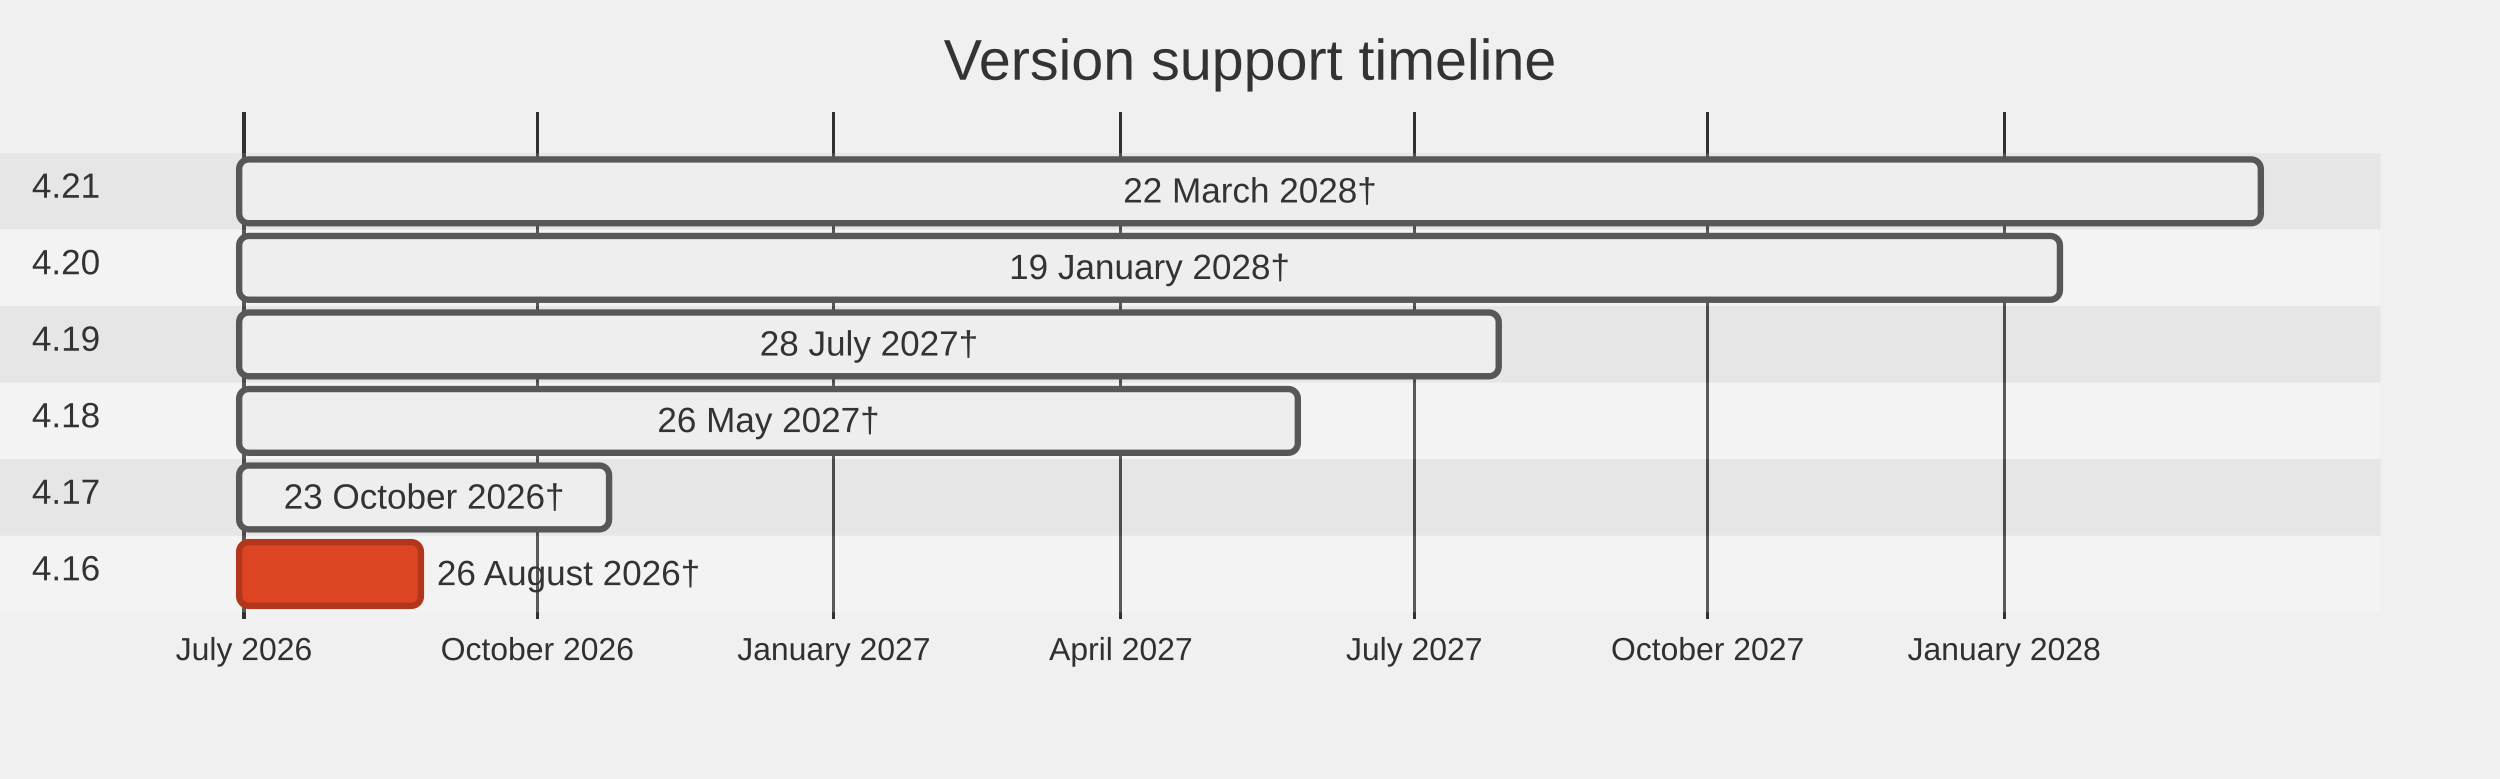
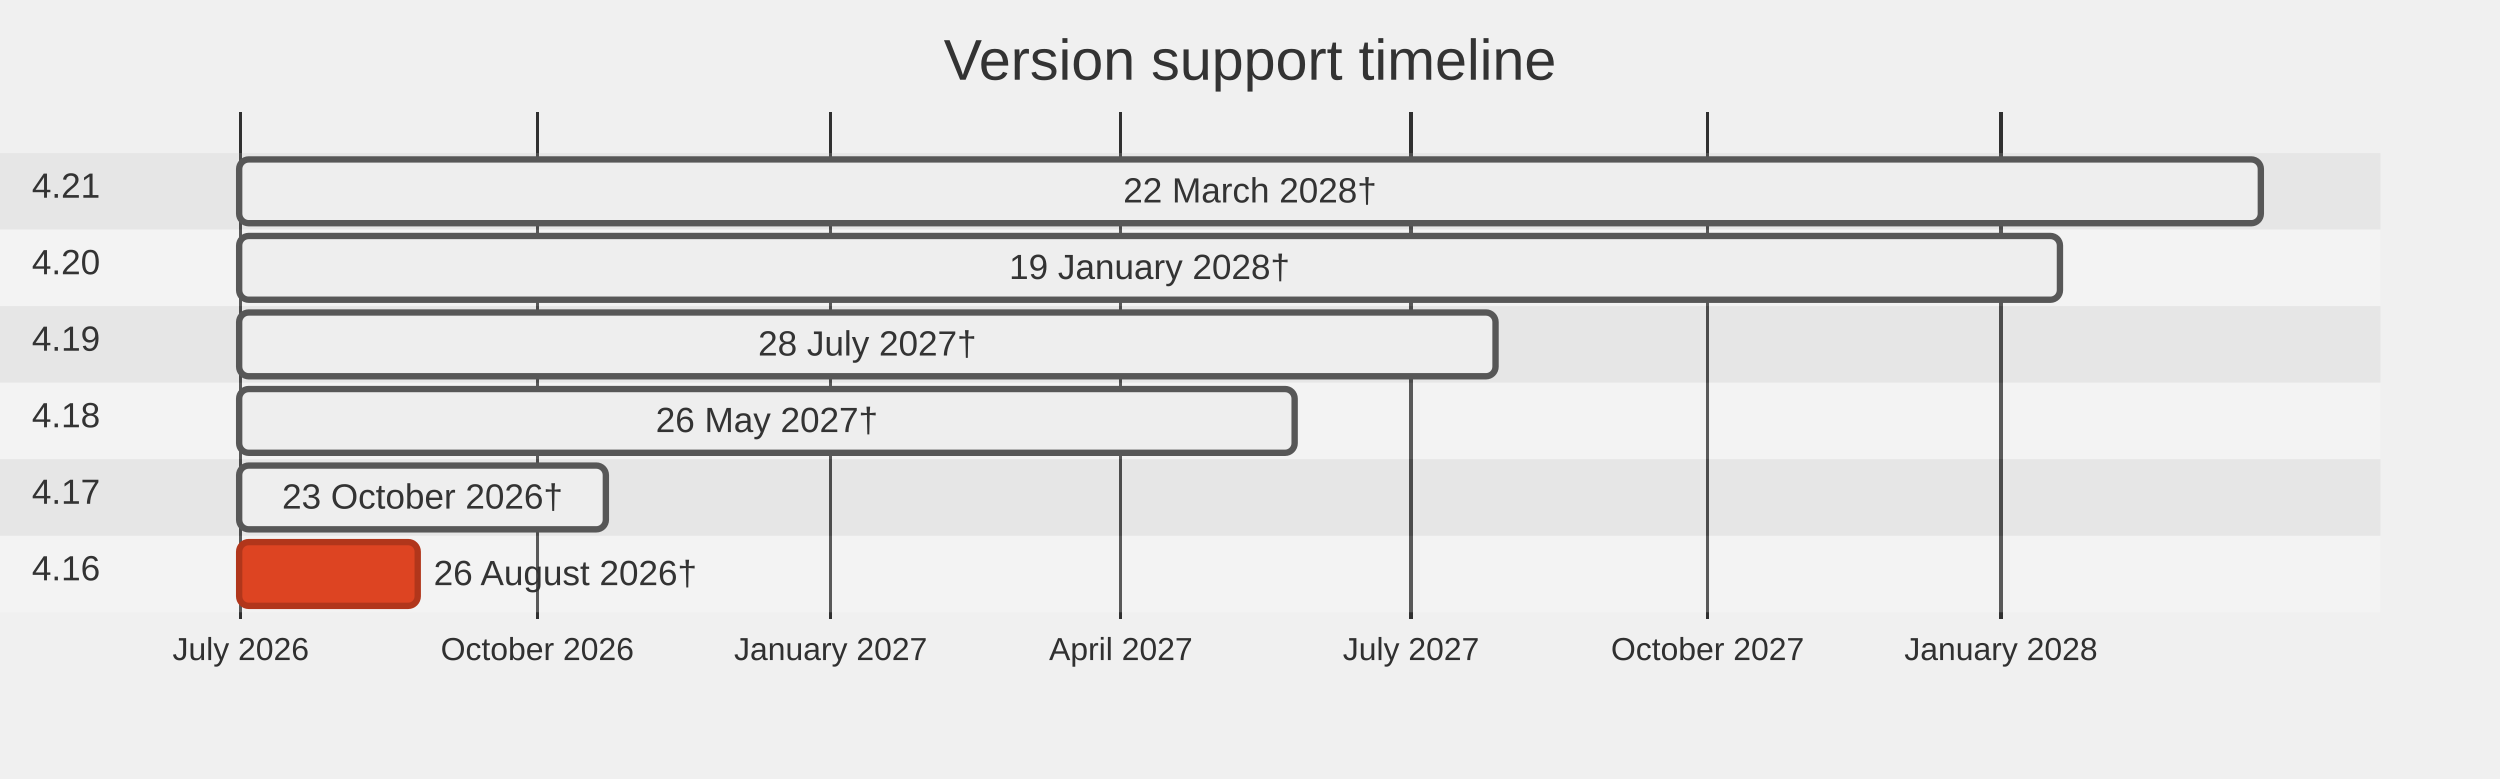
<svg xmlns="http://www.w3.org/2000/svg" id="my-svg" width="100%" viewBox="0 0 784 244" style="max-width: 784px; background-color: white;" role="graphics-document document" aria-roledescription="gantt">
  <style>#my-svg{font-family:"trebuchet ms",verdana,arial,sans-serif;font-size:16px;fill:#000000;}@keyframes edge-animation-frame{from{stroke-dashoffset:0;}}@keyframes dash{to{stroke-dashoffset:0;}}#my-svg .edge-animation-slow{stroke-dasharray:9,5!important;stroke-dashoffset:900;animation:dash 50s linear infinite;stroke-linecap:round;}#my-svg .edge-animation-fast{stroke-dasharray:9,5!important;stroke-dashoffset:900;animation:dash 20s linear infinite;stroke-linecap:round;}#my-svg .error-icon{fill:#552222;}#my-svg .error-text{fill:#552222;stroke:#552222;}#my-svg .edge-thickness-normal{stroke-width:1px;}#my-svg .edge-thickness-thick{stroke-width:3.5px;}#my-svg .edge-pattern-solid{stroke-dasharray:0;}#my-svg .edge-thickness-invisible{stroke-width:0;fill:none;}#my-svg .edge-pattern-dashed{stroke-dasharray:3;}#my-svg .edge-pattern-dotted{stroke-dasharray:2;}#my-svg .marker{fill:#666;stroke:#666;}#my-svg .marker.cross{stroke:#666;}#my-svg svg{font-family:"trebuchet ms",verdana,arial,sans-serif;font-size:16px;}#my-svg p{margin:0;}#my-svg .mermaid-main-font{font-family:"trebuchet ms",verdana,arial,sans-serif;}#my-svg .exclude-range{fill:#eeeeee;}#my-svg .section{stroke:none;opacity:0.2;}#my-svg .section0{fill:hsl(0, 0%, 73.922%);}#my-svg .section2{fill:hsl(0, 0%, 73.922%);}#my-svg .section1,#my-svg .section3{fill:white;opacity:0.2;}#my-svg .sectionTitle0{fill:#333;}#my-svg .sectionTitle1{fill:#333;}#my-svg .sectionTitle2{fill:#333;}#my-svg .sectionTitle3{fill:#333;}#my-svg .sectionTitle{text-anchor:start;font-family:"trebuchet ms",verdana,arial,sans-serif;}#my-svg .grid .tick{stroke:hsl(0, 0%, 90%);opacity:0.8;shape-rendering:crispEdges;}#my-svg .grid .tick text{font-family:"trebuchet ms",verdana,arial,sans-serif;fill:#000000;}#my-svg .grid path{stroke-width:0;}#my-svg .today{fill:none;stroke:#d42;stroke-width:2px;}#my-svg .task{stroke-width:2;}#my-svg .taskText{text-anchor:middle;font-family:"trebuchet ms",verdana,arial,sans-serif;}#my-svg .taskTextOutsideRight{fill:#333;text-anchor:start;font-family:"trebuchet ms",verdana,arial,sans-serif;}#my-svg .taskTextOutsideLeft{fill:#333;text-anchor:end;}#my-svg .task.clickable{cursor:pointer;}#my-svg .taskText.clickable{cursor:pointer;fill:#003163!important;font-weight:bold;}#my-svg .taskTextOutsideLeft.clickable{cursor:pointer;fill:#003163!important;font-weight:bold;}#my-svg .taskTextOutsideRight.clickable{cursor:pointer;fill:#003163!important;font-weight:bold;}#my-svg .taskText0,#my-svg .taskText1,#my-svg .taskText2,#my-svg .taskText3{fill:white;}#my-svg .task0,#my-svg .task1,#my-svg .task2,#my-svg .task3{fill:#707070;stroke:hsl(0, 0%, 33.922%);}#my-svg .taskTextOutside0,#my-svg .taskTextOutside2{fill:#333;}#my-svg .taskTextOutside1,#my-svg .taskTextOutside3{fill:#333;}#my-svg .active0,#my-svg .active1,#my-svg .active2,#my-svg .active3{fill:#eee;stroke:hsl(0, 0%, 33.922%);}#my-svg .activeText0,#my-svg .activeText1,#my-svg .activeText2,#my-svg .activeText3{fill:#333!important;}#my-svg .done0,#my-svg .done1,#my-svg .done2,#my-svg .done3{stroke:#666;fill:#bbb;stroke-width:2;}#my-svg .doneText0,#my-svg .doneText1,#my-svg .doneText2,#my-svg .doneText3{fill:#333!important;}#my-svg .doneText0.taskTextOutsideLeft,#my-svg .doneText0.taskTextOutsideRight,#my-svg .doneText1.taskTextOutsideLeft,#my-svg .doneText1.taskTextOutsideRight,#my-svg .doneText2.taskTextOutsideLeft,#my-svg .doneText2.taskTextOutsideRight,#my-svg .doneText3.taskTextOutsideLeft,#my-svg .doneText3.taskTextOutsideRight{fill:#333!important;}#my-svg .crit0,#my-svg .crit1,#my-svg .crit2,#my-svg .crit3{stroke:hsl(10.909, 73.333%, 40%);fill:#d42;stroke-width:2;}#my-svg .activeCrit0,#my-svg .activeCrit1,#my-svg .activeCrit2,#my-svg .activeCrit3{stroke:hsl(10.909, 73.333%, 40%);fill:#eee;stroke-width:2;}#my-svg .doneCrit0,#my-svg .doneCrit1,#my-svg .doneCrit2,#my-svg .doneCrit3{stroke:hsl(10.909, 73.333%, 40%);fill:#bbb;stroke-width:2;cursor:pointer;shape-rendering:crispEdges;}#my-svg .milestone{transform:rotate(45deg) scale(0.8,0.8);}#my-svg .milestoneText{font-style:italic;}#my-svg .doneCritText0,#my-svg .doneCritText1,#my-svg .doneCritText2,#my-svg .doneCritText3{fill:#333!important;}#my-svg .doneCritText0.taskTextOutsideLeft,#my-svg .doneCritText0.taskTextOutsideRight,#my-svg .doneCritText1.taskTextOutsideLeft,#my-svg .doneCritText1.taskTextOutsideRight,#my-svg .doneCritText2.taskTextOutsideLeft,#my-svg .doneCritText2.taskTextOutsideRight,#my-svg .doneCritText3.taskTextOutsideLeft,#my-svg .doneCritText3.taskTextOutsideRight{fill:#333!important;}#my-svg .vert{stroke:#d42;}#my-svg .vertText{font-size:15px;text-anchor:middle;fill:#d42!important;}#my-svg .activeCritText0,#my-svg .activeCritText1,#my-svg .activeCritText2,#my-svg .activeCritText3{fill:#333!important;}#my-svg .titleText{text-anchor:middle;font-size:18px;fill:#333;font-family:"trebuchet ms",verdana,arial,sans-serif;}#my-svg .node .neo-node{stroke:#999;}#my-svg [data-look="neo"].node rect,#my-svg [data-look="neo"].cluster rect,#my-svg [data-look="neo"].node polygon{stroke:url(#my-svg-gradient);filter:drop-shadow( 1px 2px 2px rgba(185,185,185,1));}#my-svg [data-look="neo"].swimlane.cluster rect{filter:none;}#my-svg [data-look="neo"].node path{stroke:url(#my-svg-gradient);stroke-width:1px;}#my-svg [data-look="neo"].node .outer-path{filter:drop-shadow( 1px 2px 2px rgba(185,185,185,1));}#my-svg [data-look="neo"].node .neo-line path{stroke:#999;filter:none;}#my-svg [data-look="neo"].node circle{stroke:url(#my-svg-gradient);filter:drop-shadow( 1px 2px 2px rgba(185,185,185,1));}#my-svg [data-look="neo"].node circle .state-start{fill:#000000;}#my-svg [data-look="neo"].icon-shape .icon{fill:url(#my-svg-gradient);filter:drop-shadow( 1px 2px 2px rgba(185,185,185,1));}#my-svg [data-look="neo"].icon-shape .icon-neo path{stroke:url(#my-svg-gradient);filter:drop-shadow( 1px 2px 2px rgba(185,185,185,1));}#my-svg :root{--mermaid-font-family:"trebuchet ms",verdana,arial,sans-serif;}</style>
  <g />
  <g class="grid" transform="translate(75, 194)" fill="none" font-size="10" font-family="sans-serif" text-anchor="middle">
    <path class="domain" stroke="currentColor" d="M0.5,-159V0.5H634.5V-159" />
-     <g class="tick" opacity="1" transform="translate(1.5,0)">
+     <g class="tick" opacity="1" transform="translate(0.5,0)">
      <line stroke="currentColor" y2="-159" />
      <text fill="#000" y="3" dy="1em" stroke="none" font-size="10" style="text-anchor: middle;"> July 2026</text>
    </g>
    <g class="tick" opacity="1" transform="translate(93.5,0)">
      <line stroke="currentColor" y2="-159" />
      <text fill="#000" y="3" dy="1em" stroke="none" font-size="10" style="text-anchor: middle;"> October 2026</text>
    </g>
-     <g class="tick" opacity="1" transform="translate(186.5,0)">
+     <g class="tick" opacity="1" transform="translate(185.5,0)">
      <line stroke="currentColor" y2="-159" />
      <text fill="#000" y="3" dy="1em" stroke="none" font-size="10" style="text-anchor: middle;"> January 2027</text>
    </g>
    <g class="tick" opacity="1" transform="translate(276.5,0)">
      <line stroke="currentColor" y2="-159" />
      <text fill="#000" y="3" dy="1em" stroke="none" font-size="10" style="text-anchor: middle;"> April 2027</text>
    </g>
-     <g class="tick" opacity="1" transform="translate(368.5,0)">
+     <g class="tick" opacity="1" transform="translate(367.5,0)">
      <line stroke="currentColor" y2="-159" />
      <text fill="#000" y="3" dy="1em" stroke="none" font-size="10" style="text-anchor: middle;"> July 2027</text>
    </g>
    <g class="tick" opacity="1" transform="translate(460.5,0)">
      <line stroke="currentColor" y2="-159" />
      <text fill="#000" y="3" dy="1em" stroke="none" font-size="10" style="text-anchor: middle;"> October 2027</text>
    </g>
-     <g class="tick" opacity="1" transform="translate(553.5,0)">
+     <g class="tick" opacity="1" transform="translate(552.5,0)">
      <line stroke="currentColor" y2="-159" />
      <text fill="#000" y="3" dy="1em" stroke="none" font-size="10" style="text-anchor: middle;"> January 2028</text>
    </g>
  </g>
  <g>
    <rect x="0" y="48" width="746.5" height="24" class="section section0" />
    <rect x="0" y="72" width="746.5" height="24" class="section section1" />
    <rect x="0" y="96" width="746.5" height="24" class="section section2" />
    <rect x="0" y="120" width="746.5" height="24" class="section section3" />
    <rect x="0" y="144" width="746.5" height="24" class="section section0" />
    <rect x="0" y="168" width="746.5" height="24" class="section section1" />
  </g>
  <g>
    <rect id="my-svg-task1" rx="3" ry="3" x="75" y="50" width="634" height="20" transform-origin="392px 60px" class="task active0" />
    <rect id="my-svg-task2" rx="3" ry="3" x="75" y="74" width="571" height="20" transform-origin="360.5px 84px" class="task active1" />
-     <rect id="my-svg-task3" rx="3" ry="3" x="75" y="98" width="395" height="20" transform-origin="272.5px 108px" class="task active2" />
-     <rect id="my-svg-task4" rx="3" ry="3" x="75" y="122" width="332" height="20" transform-origin="241px 132px" class="task active3" />
-     <rect id="my-svg-task5" rx="3" ry="3" x="75" y="146" width="116" height="20" transform-origin="133px 156px" class="task active0" />
-     <rect id="my-svg-task6" rx="3" ry="3" x="75" y="170" width="57" height="20" transform-origin="103.5px 180px" class="task crit1" />
+     <rect id="my-svg-task3" rx="3" ry="3" x="75" y="98" width="394" height="20" transform-origin="272px 108px" class="task active2" />
+     <rect id="my-svg-task4" rx="3" ry="3" x="75" y="122" width="331" height="20" transform-origin="240.5px 132px" class="task active3" />
+     <rect id="my-svg-task5" rx="3" ry="3" x="75" y="146" width="115" height="20" transform-origin="132.5px 156px" class="task active0" />
+     <rect id="my-svg-task6" rx="3" ry="3" x="75" y="170" width="56" height="20" transform-origin="103px 180px" class="task crit1" />
    <text id="my-svg-task1-text" font-size="11" x="392" y="63.5" class="taskText taskText0 activeText0 width-88.51611328125">22 March 2028†      </text>
    <text id="my-svg-task2-text" font-size="11" x="360.5" y="87.5" class="taskText taskText1 activeText1 width-96.685546875">19 January 2028†    </text>
-     <text id="my-svg-task3-text" font-size="11" x="272.5" y="111.5" class="taskText taskText2 activeText2 width-74.76611328125">28 July 2027†       </text>
-     <text id="my-svg-task4-text" font-size="11" x="241" y="135.5" class="taskText taskText3 activeText3 width-77.7255859375">26 May 2027†        </text>
-     <text id="my-svg-task5-text" font-size="11" x="133" y="159.5" class="taskText taskText0 activeText0 width-99.005859375">23 October 2026†    </text>
-     <text id="my-svg-task6-text" font-size="11" x="137" y="183.5" class="taskTextOutsideRight taskTextOutside1  critText1 width-93.47900390625">26 August 2026†     </text>
+     <text id="my-svg-task3-text" font-size="11" x="272" y="111.5" class="taskText taskText2 activeText2 width-74.76611328125">28 July 2027†       </text>
+     <text id="my-svg-task4-text" font-size="11" x="240.5" y="135.5" class="taskText taskText3 activeText3 width-77.7255859375">26 May 2027†        </text>
+     <text id="my-svg-task5-text" font-size="11" x="132.5" y="159.5" class="taskText taskText0 activeText0 width-99.005859375">23 October 2026†    </text>
+     <text id="my-svg-task6-text" font-size="11" x="136" y="183.5" class="taskTextOutsideRight taskTextOutside1  critText1 width-93.47900390625">26 August 2026†     </text>
  </g>
  <g>
    <text dy="0em" x="10" y="62" font-size="11" class="sectionTitle sectionTitle0">
      <tspan alignment-baseline="central" x="10">4.21</tspan>
    </text>
    <text dy="0em" x="10" y="86" font-size="11" class="sectionTitle sectionTitle1">
      <tspan alignment-baseline="central" x="10">4.20</tspan>
    </text>
    <text dy="0em" x="10" y="110" font-size="11" class="sectionTitle sectionTitle2">
      <tspan alignment-baseline="central" x="10">4.19</tspan>
    </text>
    <text dy="0em" x="10" y="134" font-size="11" class="sectionTitle sectionTitle3">
      <tspan alignment-baseline="central" x="10">4.18</tspan>
    </text>
    <text dy="0em" x="10" y="158" font-size="11" class="sectionTitle sectionTitle0">
      <tspan alignment-baseline="central" x="10">4.17</tspan>
    </text>
    <text dy="0em" x="10" y="182" font-size="11" class="sectionTitle sectionTitle1">
      <tspan alignment-baseline="central" x="10">4.16</tspan>
    </text>
  </g>
  <text x="392" y="25" class="titleText">Version support timeline</text>
</svg>
